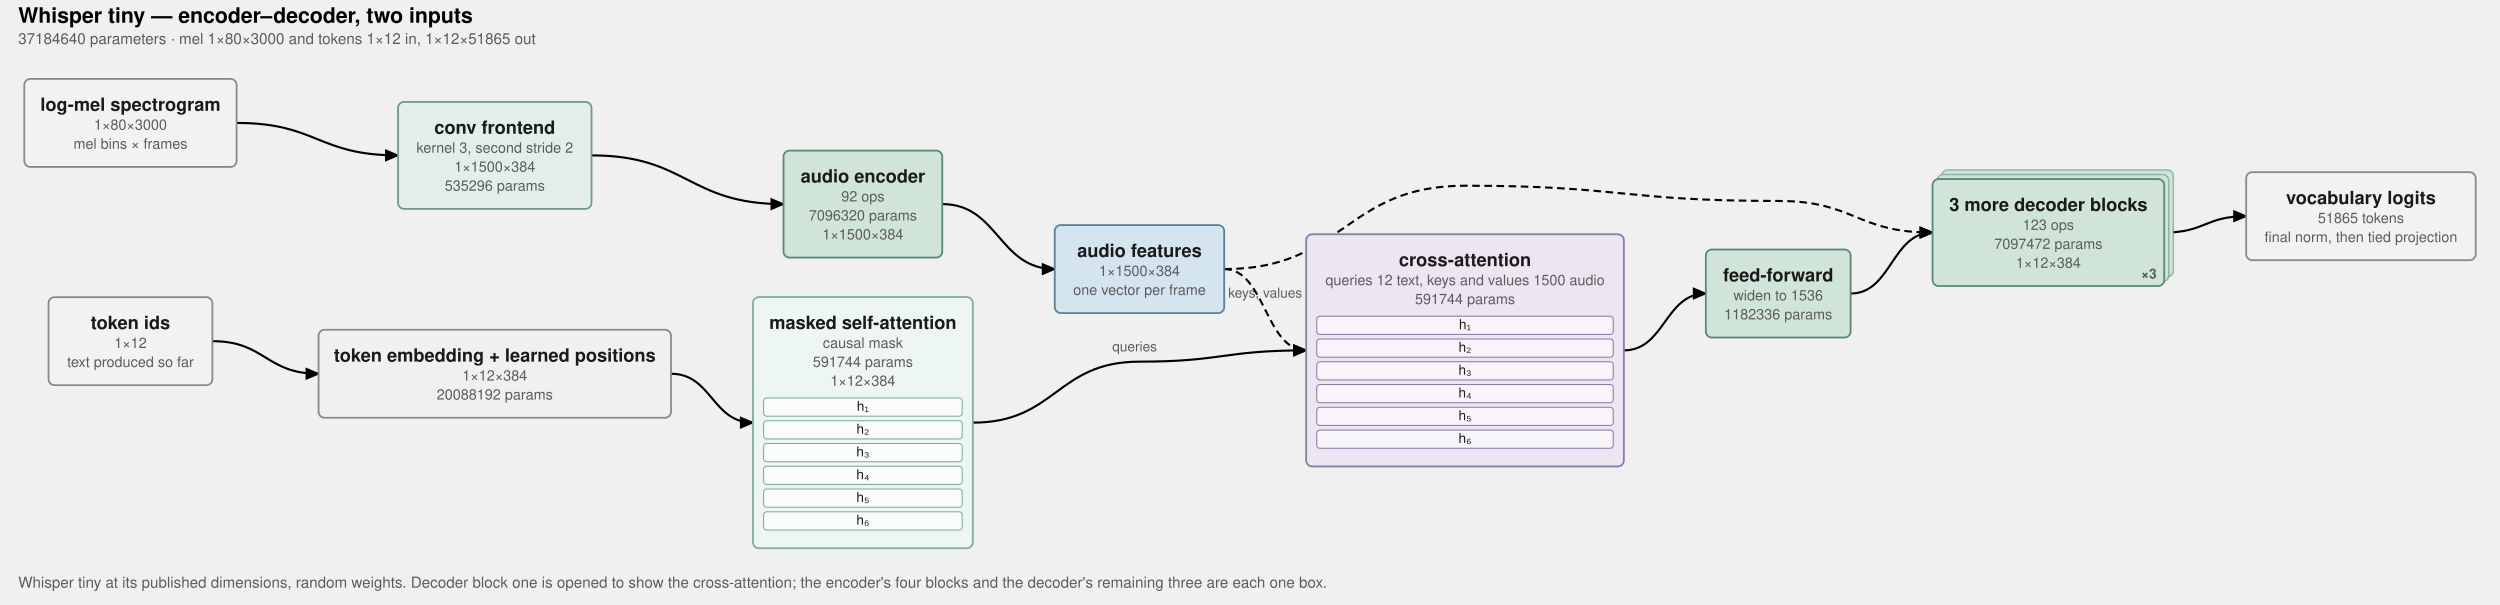
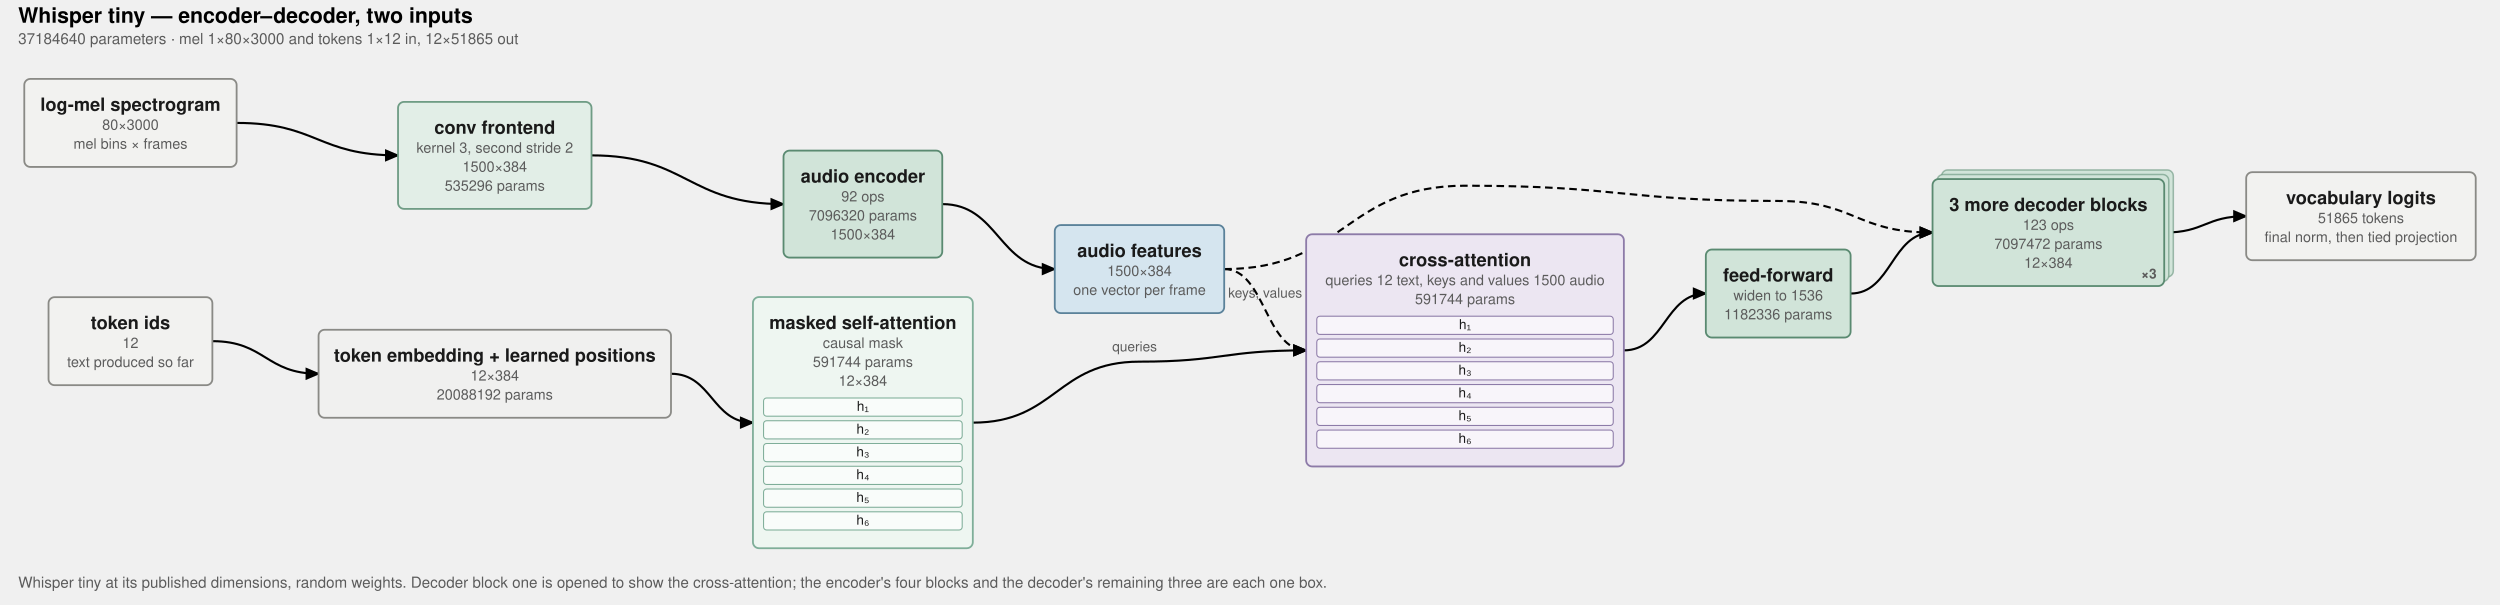
<svg xmlns="http://www.w3.org/2000/svg" class="draughtsman" role="img" aria-label="Whisper tiny — encoder–decoder, two inputs" viewBox="0 0 1647.35 398.24" width="1647.35" height="398.24">
  <defs>
    <marker id="ds-arrow" viewBox="0 0 8 8" refX="7" refY="4" markerWidth="7" markerHeight="7" orient="auto-start-reverse">
      <path d="M0 0.6 L8 4 L0 7.4 Z" style="fill:currentColor" />
    </marker>
  </defs>
  <text class="ds-title" x="12" y="15" style="font-family:Helvetica Neue, Helvetica, Arial, sans-serif;font-size:14px;font-weight:600;fill:currentColor">Whisper tiny — encoder–decoder, two inputs</text>
-   <text class="ds-subtitle" x="12" y="29" style="font-family:Helvetica Neue, Helvetica, Arial, sans-serif;font-size:10px;fill:currentColor;opacity:0.62">37184640 parameters · mel 1×80×3000 and tokens 1×12 in, 1×12×51865 out</text>
+   <text class="ds-subtitle" x="12" y="29" style="font-family:Helvetica Neue, Helvetica, Arial, sans-serif;font-size:10px;fill:currentColor;opacity:0.62">37184640 parameters · mel 1×80×3000 and tokens 1×12 in, 12×51865 out</text>
  <g class="ds-body" transform="translate(0 36)">
    <path class="ds-edge ds-edge-solid" data-from="mel" data-to="frontend" d="M155.92 45 C209.1 45 209.1 66.39 262.28 66.39" style="fill:none;stroke:currentColor;stroke-width:1.4" marker-end="url(#ds-arrow)" />
    <path class="ds-edge ds-edge-solid" data-from="frontend" data-to="enc" d="M389.78 66.39 C453.03 66.39 453.03 98.49 516.29 98.49" style="fill:none;stroke:currentColor;stroke-width:1.4" marker-end="url(#ds-arrow)" />
    <path class="ds-edge ds-edge-solid" data-from="enc" data-to="audio" d="M620.89 98.49 C657.96 98.49 657.96 141.31 695.03 141.31" style="fill:none;stroke:currentColor;stroke-width:1.4" marker-end="url(#ds-arrow)" />
    <path class="ds-edge ds-edge-dashed" data-from="audio" data-to="dcross" d="M806.68 141.31 C833.68 141.31 833.68 194.87 860.68 194.87" style="fill:none;stroke:currentColor;stroke-width:1.4;stroke-dasharray:5 3" marker-end="url(#ds-arrow)" />
    <text class="ds-edge-label" x="833.68" y="160.09" text-anchor="middle" style="font-family:Helvetica Neue, Helvetica, Arial, sans-serif;font-size:9.0px;fill:currentColor;opacity:0.62">keys, values</text>
    <path class="ds-edge ds-edge-solid" data-from="tokens" data-to="embed" d="M139.94 188.81 C174.93 188.81 174.93 210.29 209.92 210.29" style="fill:none;stroke:currentColor;stroke-width:1.4" marker-end="url(#ds-arrow)" />
    <path class="ds-edge ds-edge-solid" data-from="embed" data-to="dself" d="M442.14 210.29 C469.14 210.29 469.14 242.49 496.14 242.49" style="fill:none;stroke:currentColor;stroke-width:1.4" marker-end="url(#ds-arrow)" />
    <path class="ds-edge ds-edge-solid" data-from="dself" data-to="dcross" d="M641.03 242.49 C695.95 242.49 695.95 202.31 750.86 202.31 C805.77 202.31 805.77 194.87 860.68 194.87" style="fill:none;stroke:currentColor;stroke-width:1.4" marker-end="url(#ds-arrow)" />
    <text class="ds-edge-label" x="747.63" y="195.49" text-anchor="middle" style="font-family:Helvetica Neue, Helvetica, Arial, sans-serif;font-size:9.0px;fill:currentColor;opacity:0.62">queries</text>
    <path class="ds-edge ds-edge-solid" data-from="dcross" data-to="dff" d="M1070.04 194.87 C1097.04 194.87 1097.04 157.42 1124.04 157.42" style="fill:none;stroke:currentColor;stroke-width:1.4" marker-end="url(#ds-arrow)" />
    <path class="ds-edge ds-edge-solid" data-from="dff" data-to="drest" d="M1219.43 157.42 C1246.43 157.42 1246.43 117.24 1273.43 117.24" style="fill:none;stroke:currentColor;stroke-width:1.4" marker-end="url(#ds-arrow)" />
    <path class="ds-edge ds-edge-dashed" data-from="audio" data-to="drest" d="M806.68 141.31 C886.02 141.31 886.02 86.37 965.36 86.37 C1068.55 86.37 1068.55 96.42 1171.73 96.42 C1222.58 96.42 1222.58 117.24 1273.43 117.24" style="fill:none;stroke:currentColor;stroke-width:1.4;stroke-dasharray:5 3" marker-end="url(#ds-arrow)" />
    <path class="ds-edge ds-edge-solid" data-from="drest" data-to="logits" d="M1426.1 117.24 C1453.1 117.24 1453.1 106.46 1480.1 106.46" style="fill:none;stroke:currentColor;stroke-width:1.4" marker-end="url(#ds-arrow)" />
    <g class="ds-stage ds-kind-input" data-stage="mel">
      <rect x="16" y="16" width="139.92" height="58" rx="4" style="fill:#f2f2f0;stroke:#8a8a86;stroke-width:1.2" />
      <text x="85.96" y="37" text-anchor="middle" style="font-family:Helvetica Neue, Helvetica, Arial, sans-serif;font-size:12.0px;font-weight:600;fill:#1a1a1a">log-mel spectrogram</text>
-       <text x="85.96" y="49.5" text-anchor="middle" style="font-family:Helvetica Neue, Helvetica, Arial, sans-serif;font-size:9.5px;fill:#5b5b5b">1×80×3000</text>
+       <text x="85.96" y="49.5" text-anchor="middle" style="font-family:Helvetica Neue, Helvetica, Arial, sans-serif;font-size:9.5px;fill:#5b5b5b">80×3000</text>
      <text x="85.96" y="62" text-anchor="middle" style="font-family:Helvetica Neue, Helvetica, Arial, sans-serif;font-size:9.5px;fill:#5b5b5b">mel bins × frames</text>
    </g>
    <g class="ds-stage ds-kind-conv" data-stage="frontend">
      <rect x="262.28" y="31.14" width="127.49" height="70.5" rx="4" style="fill:#e2eee7;stroke:#6f9c85;stroke-width:1.2" />
      <text x="326.03" y="52.14" text-anchor="middle" style="font-family:Helvetica Neue, Helvetica, Arial, sans-serif;font-size:12.0px;font-weight:600;fill:#1a1a1a">conv frontend</text>
      <text x="326.03" y="64.64" text-anchor="middle" style="font-family:Helvetica Neue, Helvetica, Arial, sans-serif;font-size:9.5px;fill:#5b5b5b">kernel 3, second stride 2</text>
-       <text x="326.03" y="77.14" text-anchor="middle" style="font-family:Helvetica Neue, Helvetica, Arial, sans-serif;font-size:9.5px;fill:#5b5b5b">1×1500×384</text>
+       <text x="326.03" y="77.14" text-anchor="middle" style="font-family:Helvetica Neue, Helvetica, Arial, sans-serif;font-size:9.5px;fill:#5b5b5b">1500×384</text>
      <text x="326.03" y="89.64" text-anchor="middle" style="font-family:Helvetica Neue, Helvetica, Arial, sans-serif;font-size:9.5px;fill:#5b5b5b">535296 params</text>
    </g>
    <g class="ds-stage ds-kind-stack" data-stage="enc">
      <rect x="516.29" y="63.24" width="104.61" height="70.5" rx="4" style="fill:#d1e4d9;stroke:#5a8a71;stroke-width:1.2" />
      <text x="568.59" y="84.24" text-anchor="middle" style="font-family:Helvetica Neue, Helvetica, Arial, sans-serif;font-size:12.0px;font-weight:600;fill:#1a1a1a">audio encoder</text>
      <text x="568.59" y="96.74" text-anchor="middle" style="font-family:Helvetica Neue, Helvetica, Arial, sans-serif;font-size:9.5px;fill:#5b5b5b">92 ops</text>
      <text x="568.59" y="109.24" text-anchor="middle" style="font-family:Helvetica Neue, Helvetica, Arial, sans-serif;font-size:9.5px;fill:#5b5b5b">7096320 params</text>
-       <text x="568.59" y="121.74" text-anchor="middle" style="font-family:Helvetica Neue, Helvetica, Arial, sans-serif;font-size:9.5px;fill:#5b5b5b">1×1500×384</text>
+       <text x="568.59" y="121.74" text-anchor="middle" style="font-family:Helvetica Neue, Helvetica, Arial, sans-serif;font-size:9.5px;fill:#5b5b5b">1500×384</text>
    </g>
    <g class="ds-stage ds-kind-reduce" data-stage="audio">
      <rect x="695.03" y="112.31" width="111.65" height="58" rx="4" style="fill:#d5e5ef;stroke:#5b829a;stroke-width:1.2" />
      <text x="750.86" y="133.31" text-anchor="middle" style="font-family:Helvetica Neue, Helvetica, Arial, sans-serif;font-size:12.0px;font-weight:600;fill:#1a1a1a">audio features</text>
-       <text x="750.86" y="145.81" text-anchor="middle" style="font-family:Helvetica Neue, Helvetica, Arial, sans-serif;font-size:9.5px;fill:#5b5b5b">1×1500×384</text>
+       <text x="750.86" y="145.81" text-anchor="middle" style="font-family:Helvetica Neue, Helvetica, Arial, sans-serif;font-size:9.5px;fill:#5b5b5b">1500×384</text>
      <text x="750.86" y="158.31" text-anchor="middle" style="font-family:Helvetica Neue, Helvetica, Arial, sans-serif;font-size:9.5px;fill:#5b5b5b">one vector per frame</text>
    </g>
    <g class="ds-stage ds-kind-input" data-stage="tokens">
      <rect x="31.98" y="159.81" width="107.96" height="58" rx="4" style="fill:#f2f2f0;stroke:#8a8a86;stroke-width:1.2" />
      <text x="85.96" y="180.81" text-anchor="middle" style="font-family:Helvetica Neue, Helvetica, Arial, sans-serif;font-size:12.0px;font-weight:600;fill:#1a1a1a">token ids</text>
-       <text x="85.96" y="193.31" text-anchor="middle" style="font-family:Helvetica Neue, Helvetica, Arial, sans-serif;font-size:9.5px;fill:#5b5b5b">1×12</text>
+       <text x="85.96" y="193.31" text-anchor="middle" style="font-family:Helvetica Neue, Helvetica, Arial, sans-serif;font-size:9.5px;fill:#5b5b5b">12</text>
      <text x="85.96" y="205.81" text-anchor="middle" style="font-family:Helvetica Neue, Helvetica, Arial, sans-serif;font-size:9.5px;fill:#5b5b5b">text produced so far</text>
    </g>
    <g class="ds-stage ds-kind-op" data-stage="embed">
      <rect x="209.92" y="181.29" width="232.23" height="58" rx="4" style="fill:#f0f0ef;stroke:#8a8a86;stroke-width:1.2" />
      <text x="326.03" y="202.29" text-anchor="middle" style="font-family:Helvetica Neue, Helvetica, Arial, sans-serif;font-size:12.0px;font-weight:600;fill:#1a1a1a">token embedding + learned positions</text>
-       <text x="326.03" y="214.79" text-anchor="middle" style="font-family:Helvetica Neue, Helvetica, Arial, sans-serif;font-size:9.5px;fill:#5b5b5b">1×12×384</text>
+       <text x="326.03" y="214.79" text-anchor="middle" style="font-family:Helvetica Neue, Helvetica, Arial, sans-serif;font-size:9.5px;fill:#5b5b5b">12×384</text>
      <text x="326.03" y="227.29" text-anchor="middle" style="font-family:Helvetica Neue, Helvetica, Arial, sans-serif;font-size:9.5px;fill:#5b5b5b">20088192 params</text>
    </g>
    <g class="ds-stage ds-kind-kernel" data-stage="dself">
      <rect x="496.14" y="159.74" width="144.89" height="165.5" rx="4" style="fill:#eef6f1;stroke:#7fae99;stroke-width:1.2" />
      <text x="568.59" y="180.74" text-anchor="middle" style="font-family:Helvetica Neue, Helvetica, Arial, sans-serif;font-size:12.0px;font-weight:600;fill:#1a1a1a">masked self-attention</text>
      <text x="568.59" y="193.24" text-anchor="middle" style="font-family:Helvetica Neue, Helvetica, Arial, sans-serif;font-size:9.5px;fill:#5b5b5b">causal mask</text>
      <text x="568.59" y="205.74" text-anchor="middle" style="font-family:Helvetica Neue, Helvetica, Arial, sans-serif;font-size:9.5px;fill:#5b5b5b">591744 params</text>
-       <text x="568.59" y="218.24" text-anchor="middle" style="font-family:Helvetica Neue, Helvetica, Arial, sans-serif;font-size:9.5px;fill:#5b5b5b">1×12×384</text>
+       <text x="568.59" y="218.24" text-anchor="middle" style="font-family:Helvetica Neue, Helvetica, Arial, sans-serif;font-size:9.5px;fill:#5b5b5b">12×384</text>
      <rect class="ds-lane" x="503.14" y="226.24" width="130.89" height="12" rx="2" style="fill:#ffffff;fill-opacity:0.62;stroke:#7fae99;stroke-width:0.7" />
      <text x="568.59" y="234.74" text-anchor="middle" style="font-family:Helvetica Neue, Helvetica, Arial, sans-serif;font-size:9.0px;fill:#1a1a1a">h₁</text>
      <rect class="ds-lane" x="503.14" y="241.24" width="130.89" height="12" rx="2" style="fill:#ffffff;fill-opacity:0.62;stroke:#7fae99;stroke-width:0.7" />
      <text x="568.59" y="249.74" text-anchor="middle" style="font-family:Helvetica Neue, Helvetica, Arial, sans-serif;font-size:9.0px;fill:#1a1a1a">h₂</text>
      <rect class="ds-lane" x="503.14" y="256.24" width="130.89" height="12" rx="2" style="fill:#ffffff;fill-opacity:0.62;stroke:#7fae99;stroke-width:0.7" />
      <text x="568.59" y="264.74" text-anchor="middle" style="font-family:Helvetica Neue, Helvetica, Arial, sans-serif;font-size:9.0px;fill:#1a1a1a">h₃</text>
      <rect class="ds-lane" x="503.14" y="271.24" width="130.89" height="12" rx="2" style="fill:#ffffff;fill-opacity:0.62;stroke:#7fae99;stroke-width:0.7" />
      <text x="568.59" y="279.74" text-anchor="middle" style="font-family:Helvetica Neue, Helvetica, Arial, sans-serif;font-size:9.0px;fill:#1a1a1a">h₄</text>
      <rect class="ds-lane" x="503.14" y="286.24" width="130.89" height="12" rx="2" style="fill:#ffffff;fill-opacity:0.62;stroke:#7fae99;stroke-width:0.7" />
      <text x="568.59" y="294.74" text-anchor="middle" style="font-family:Helvetica Neue, Helvetica, Arial, sans-serif;font-size:9.0px;fill:#1a1a1a">h₅</text>
      <rect class="ds-lane" x="503.14" y="301.24" width="130.89" height="12" rx="2" style="fill:#ffffff;fill-opacity:0.62;stroke:#7fae99;stroke-width:0.7" />
      <text x="568.59" y="309.74" text-anchor="middle" style="font-family:Helvetica Neue, Helvetica, Arial, sans-serif;font-size:9.0px;fill:#1a1a1a">h₆</text>
    </g>
    <g class="ds-stage ds-kind-concat" data-stage="dcross">
      <rect x="860.68" y="118.37" width="209.35" height="153" rx="4" style="fill:#ece6f2;stroke:#8d7ba8;stroke-width:1.2" />
      <text x="965.36" y="139.37" text-anchor="middle" style="font-family:Helvetica Neue, Helvetica, Arial, sans-serif;font-size:12.0px;font-weight:600;fill:#1a1a1a">cross-attention</text>
      <text x="965.36" y="151.87" text-anchor="middle" style="font-family:Helvetica Neue, Helvetica, Arial, sans-serif;font-size:9.5px;fill:#5b5b5b">queries 12 text, keys and values 1500 audio</text>
      <text x="965.36" y="164.37" text-anchor="middle" style="font-family:Helvetica Neue, Helvetica, Arial, sans-serif;font-size:9.5px;fill:#5b5b5b">591744 params</text>
      <rect class="ds-lane" x="867.68" y="172.37" width="195.35" height="12" rx="2" style="fill:#ffffff;fill-opacity:0.62;stroke:#8d7ba8;stroke-width:0.7" />
      <text x="965.36" y="180.87" text-anchor="middle" style="font-family:Helvetica Neue, Helvetica, Arial, sans-serif;font-size:9.0px;fill:#1a1a1a">h₁</text>
      <rect class="ds-lane" x="867.68" y="187.37" width="195.35" height="12" rx="2" style="fill:#ffffff;fill-opacity:0.62;stroke:#8d7ba8;stroke-width:0.7" />
      <text x="965.36" y="195.87" text-anchor="middle" style="font-family:Helvetica Neue, Helvetica, Arial, sans-serif;font-size:9.0px;fill:#1a1a1a">h₂</text>
      <rect class="ds-lane" x="867.68" y="202.37" width="195.35" height="12" rx="2" style="fill:#ffffff;fill-opacity:0.62;stroke:#8d7ba8;stroke-width:0.7" />
      <text x="965.36" y="210.87" text-anchor="middle" style="font-family:Helvetica Neue, Helvetica, Arial, sans-serif;font-size:9.0px;fill:#1a1a1a">h₃</text>
      <rect class="ds-lane" x="867.68" y="217.37" width="195.35" height="12" rx="2" style="fill:#ffffff;fill-opacity:0.62;stroke:#8d7ba8;stroke-width:0.7" />
      <text x="965.36" y="225.87" text-anchor="middle" style="font-family:Helvetica Neue, Helvetica, Arial, sans-serif;font-size:9.0px;fill:#1a1a1a">h₄</text>
      <rect class="ds-lane" x="867.68" y="232.37" width="195.35" height="12" rx="2" style="fill:#ffffff;fill-opacity:0.62;stroke:#8d7ba8;stroke-width:0.7" />
      <text x="965.36" y="240.87" text-anchor="middle" style="font-family:Helvetica Neue, Helvetica, Arial, sans-serif;font-size:9.0px;fill:#1a1a1a">h₅</text>
      <rect class="ds-lane" x="867.68" y="247.37" width="195.35" height="12" rx="2" style="fill:#ffffff;fill-opacity:0.62;stroke:#8d7ba8;stroke-width:0.7" />
      <text x="965.36" y="255.87" text-anchor="middle" style="font-family:Helvetica Neue, Helvetica, Arial, sans-serif;font-size:9.0px;fill:#1a1a1a">h₆</text>
    </g>
    <g class="ds-stage ds-kind-stack" data-stage="dff">
      <rect x="1124.04" y="128.42" width="95.4" height="58" rx="4" style="fill:#d1e4d9;stroke:#5a8a71;stroke-width:1.2" />
      <text x="1171.73" y="149.42" text-anchor="middle" style="font-family:Helvetica Neue, Helvetica, Arial, sans-serif;font-size:12.0px;font-weight:600;fill:#1a1a1a">feed-forward</text>
      <text x="1171.73" y="161.92" text-anchor="middle" style="font-family:Helvetica Neue, Helvetica, Arial, sans-serif;font-size:9.5px;fill:#5b5b5b">widen to 1536</text>
      <text x="1171.73" y="174.42" text-anchor="middle" style="font-family:Helvetica Neue, Helvetica, Arial, sans-serif;font-size:9.5px;fill:#5b5b5b">1182336 params</text>
    </g>
    <g class="ds-stage ds-kind-stack" data-stage="drest">
      <rect class="ds-repeat-sheet" x="1279.43" y="75.99" width="152.66" height="70.5" rx="4" style="fill:#d1e4d9;stroke:#5a8a71;stroke-width:1;stroke-opacity:0.55" />
      <rect class="ds-repeat-sheet" x="1276.43" y="78.99" width="152.66" height="70.5" rx="4" style="fill:#d1e4d9;stroke:#5a8a71;stroke-width:1;stroke-opacity:0.55" />
      <rect x="1273.43" y="81.99" width="152.66" height="70.5" rx="4" style="fill:#d1e4d9;stroke:#5a8a71;stroke-width:1.2" />
      <text class="ds-repeat-badge" x="1421.1" y="147.49" text-anchor="end" style="font-family:Helvetica Neue, Helvetica, Arial, sans-serif;font-size:9px;font-weight:600;fill:#5b5b5b">×3</text>
      <text x="1349.76" y="102.99" text-anchor="middle" style="font-family:Helvetica Neue, Helvetica, Arial, sans-serif;font-size:12.0px;font-weight:600;fill:#1a1a1a">3 more decoder blocks</text>
      <text x="1349.76" y="115.49" text-anchor="middle" style="font-family:Helvetica Neue, Helvetica, Arial, sans-serif;font-size:9.5px;fill:#5b5b5b">123 ops</text>
      <text x="1349.76" y="127.99" text-anchor="middle" style="font-family:Helvetica Neue, Helvetica, Arial, sans-serif;font-size:9.5px;fill:#5b5b5b">7097472 params</text>
-       <text x="1349.76" y="140.49" text-anchor="middle" style="font-family:Helvetica Neue, Helvetica, Arial, sans-serif;font-size:9.5px;fill:#5b5b5b">1×12×384</text>
+       <text x="1349.76" y="140.49" text-anchor="middle" style="font-family:Helvetica Neue, Helvetica, Arial, sans-serif;font-size:9.5px;fill:#5b5b5b">12×384</text>
    </g>
    <g class="ds-stage ds-kind-output" data-stage="logits">
      <rect x="1480.1" y="77.46" width="151.25" height="58" rx="4" style="fill:#f2f2f0;stroke:#8a8a86;stroke-width:1.2" />
      <text x="1555.72" y="98.46" text-anchor="middle" style="font-family:Helvetica Neue, Helvetica, Arial, sans-serif;font-size:12.0px;font-weight:600;fill:#1a1a1a">vocabulary logits</text>
      <text x="1555.72" y="110.96" text-anchor="middle" style="font-family:Helvetica Neue, Helvetica, Arial, sans-serif;font-size:9.5px;fill:#5b5b5b">51865 tokens</text>
      <text x="1555.72" y="123.46" text-anchor="middle" style="font-family:Helvetica Neue, Helvetica, Arial, sans-serif;font-size:9.5px;fill:#5b5b5b">final norm, then tied projection</text>
    </g>
  </g>
  <text class="ds-caption" x="12" y="387.24" style="font-family:Helvetica Neue, Helvetica, Arial, sans-serif;font-size:10.0px;fill:currentColor;opacity:0.62">Whisper tiny at its published dimensions, random weights. Decoder block one is opened to show the cross-attention; the encoder's four blocks and the decoder's remaining three are each one box.</text>
</svg>
